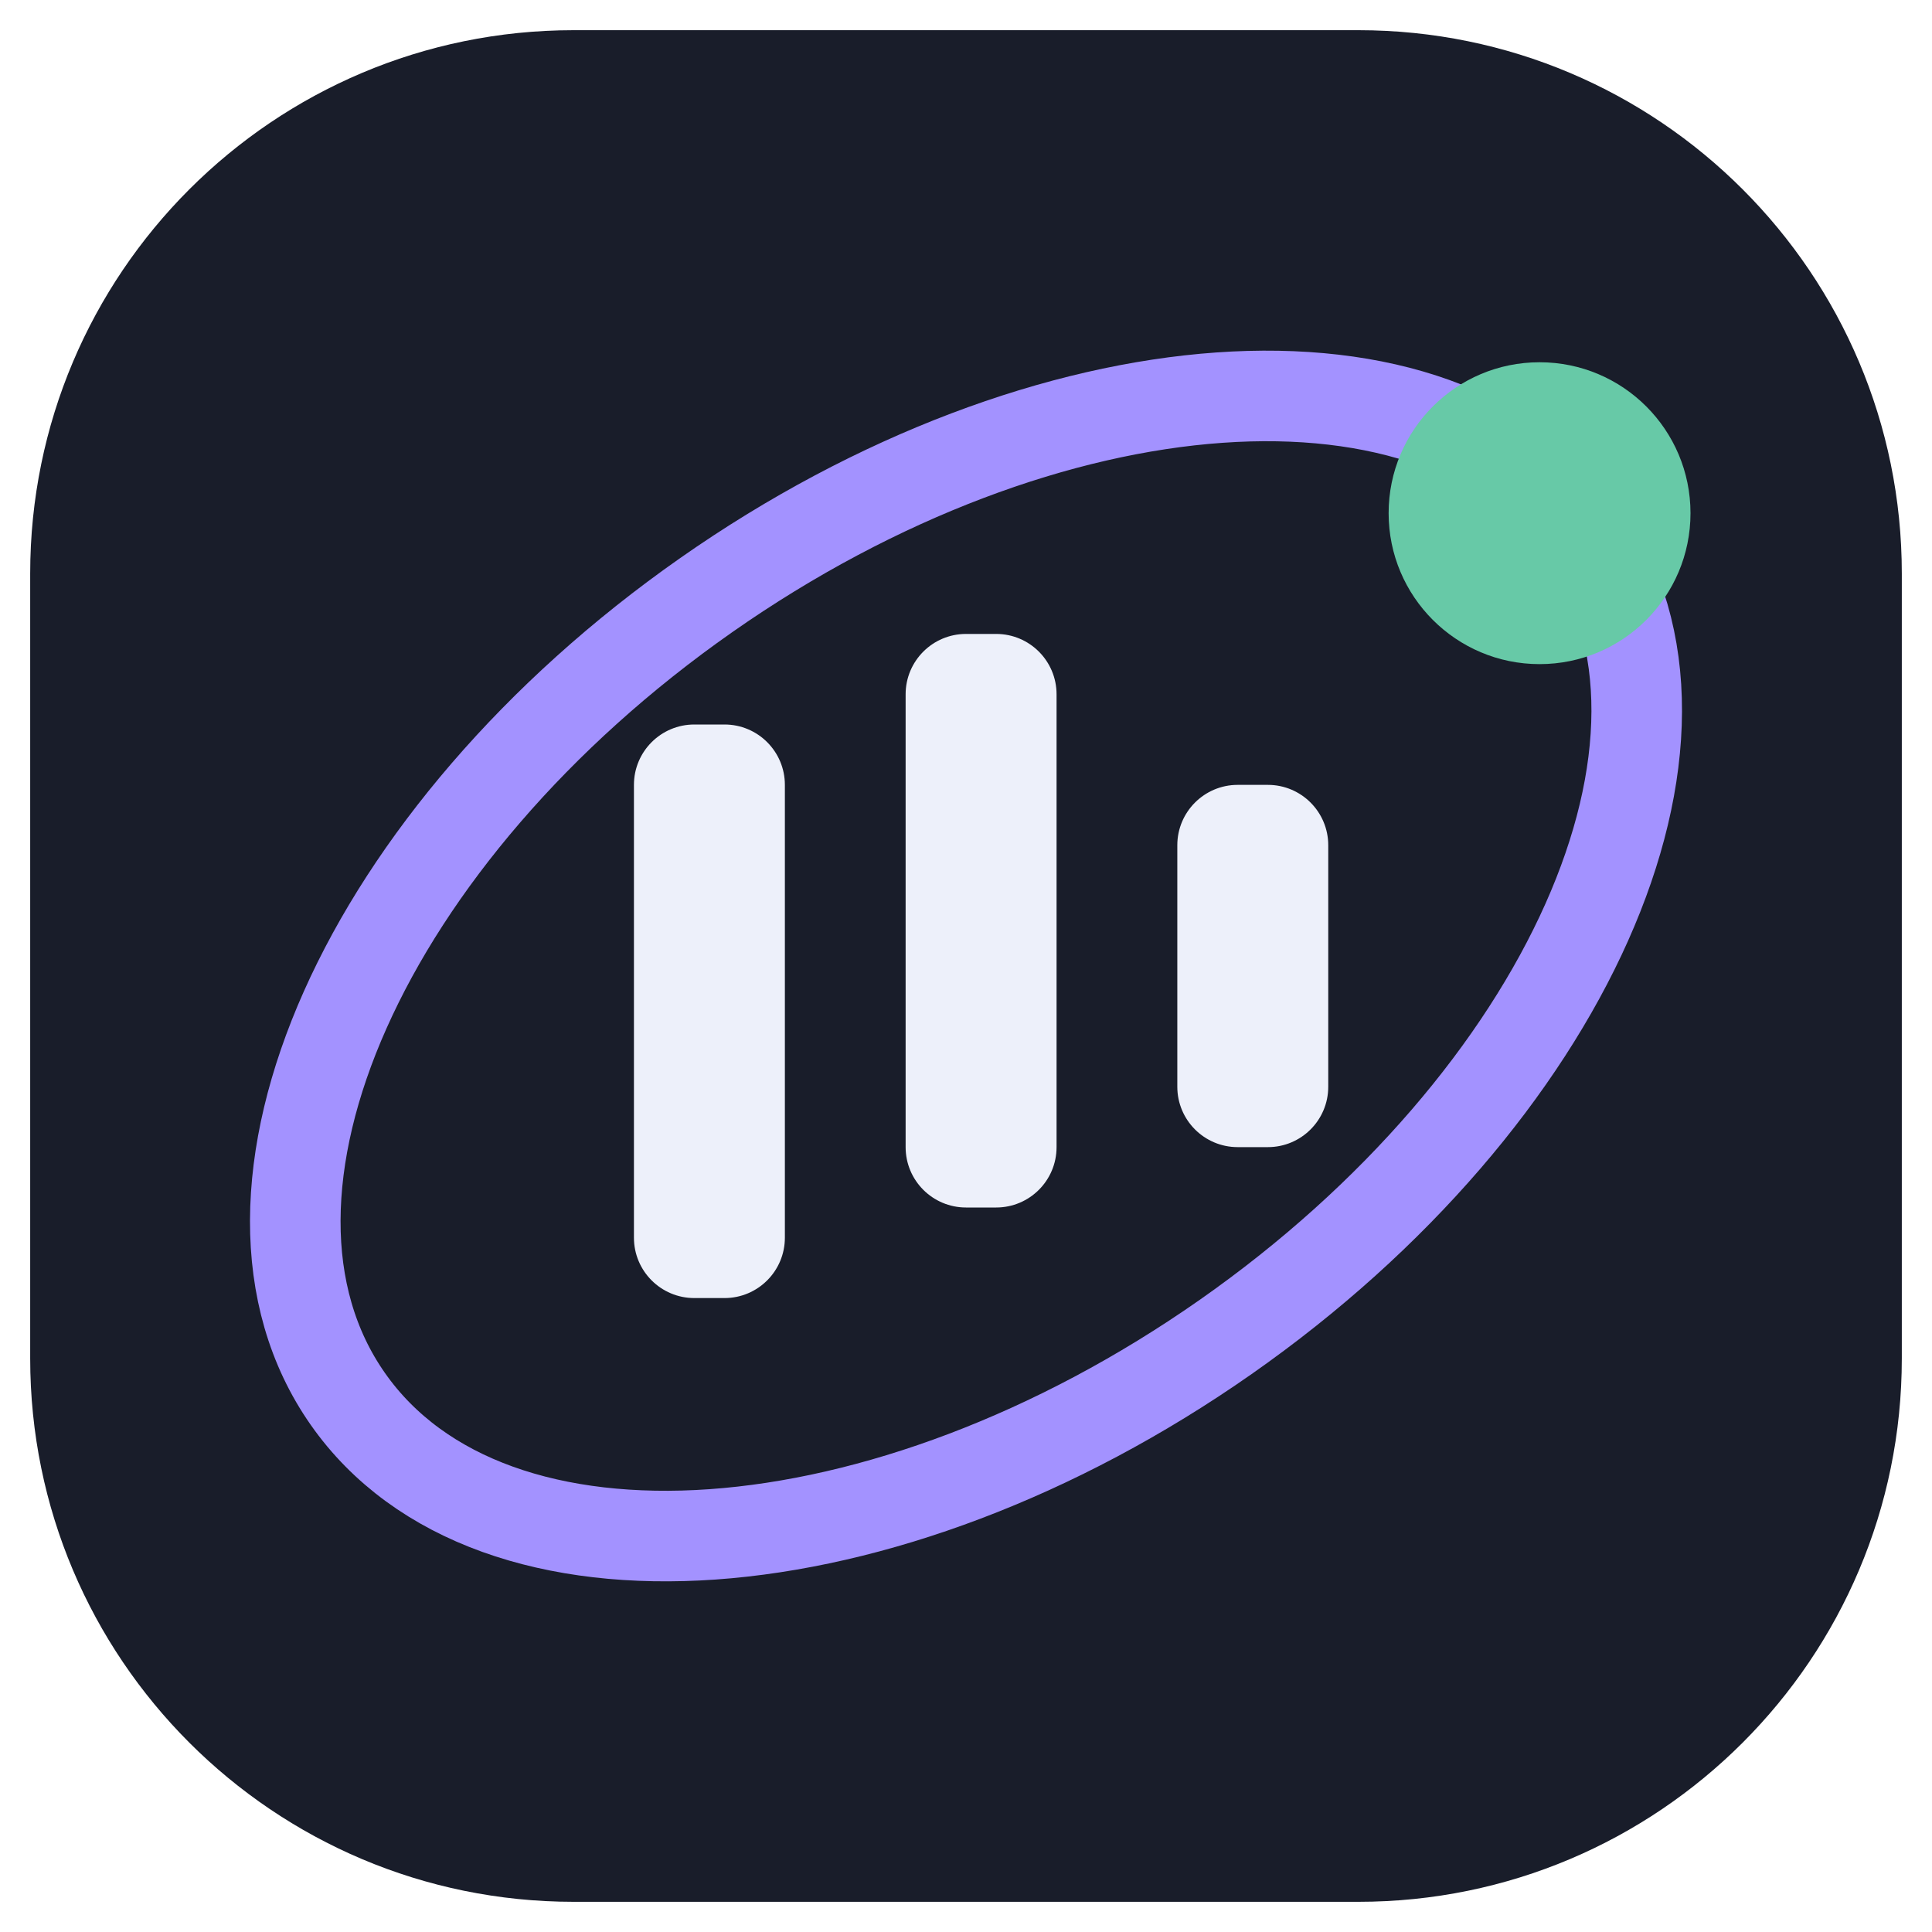
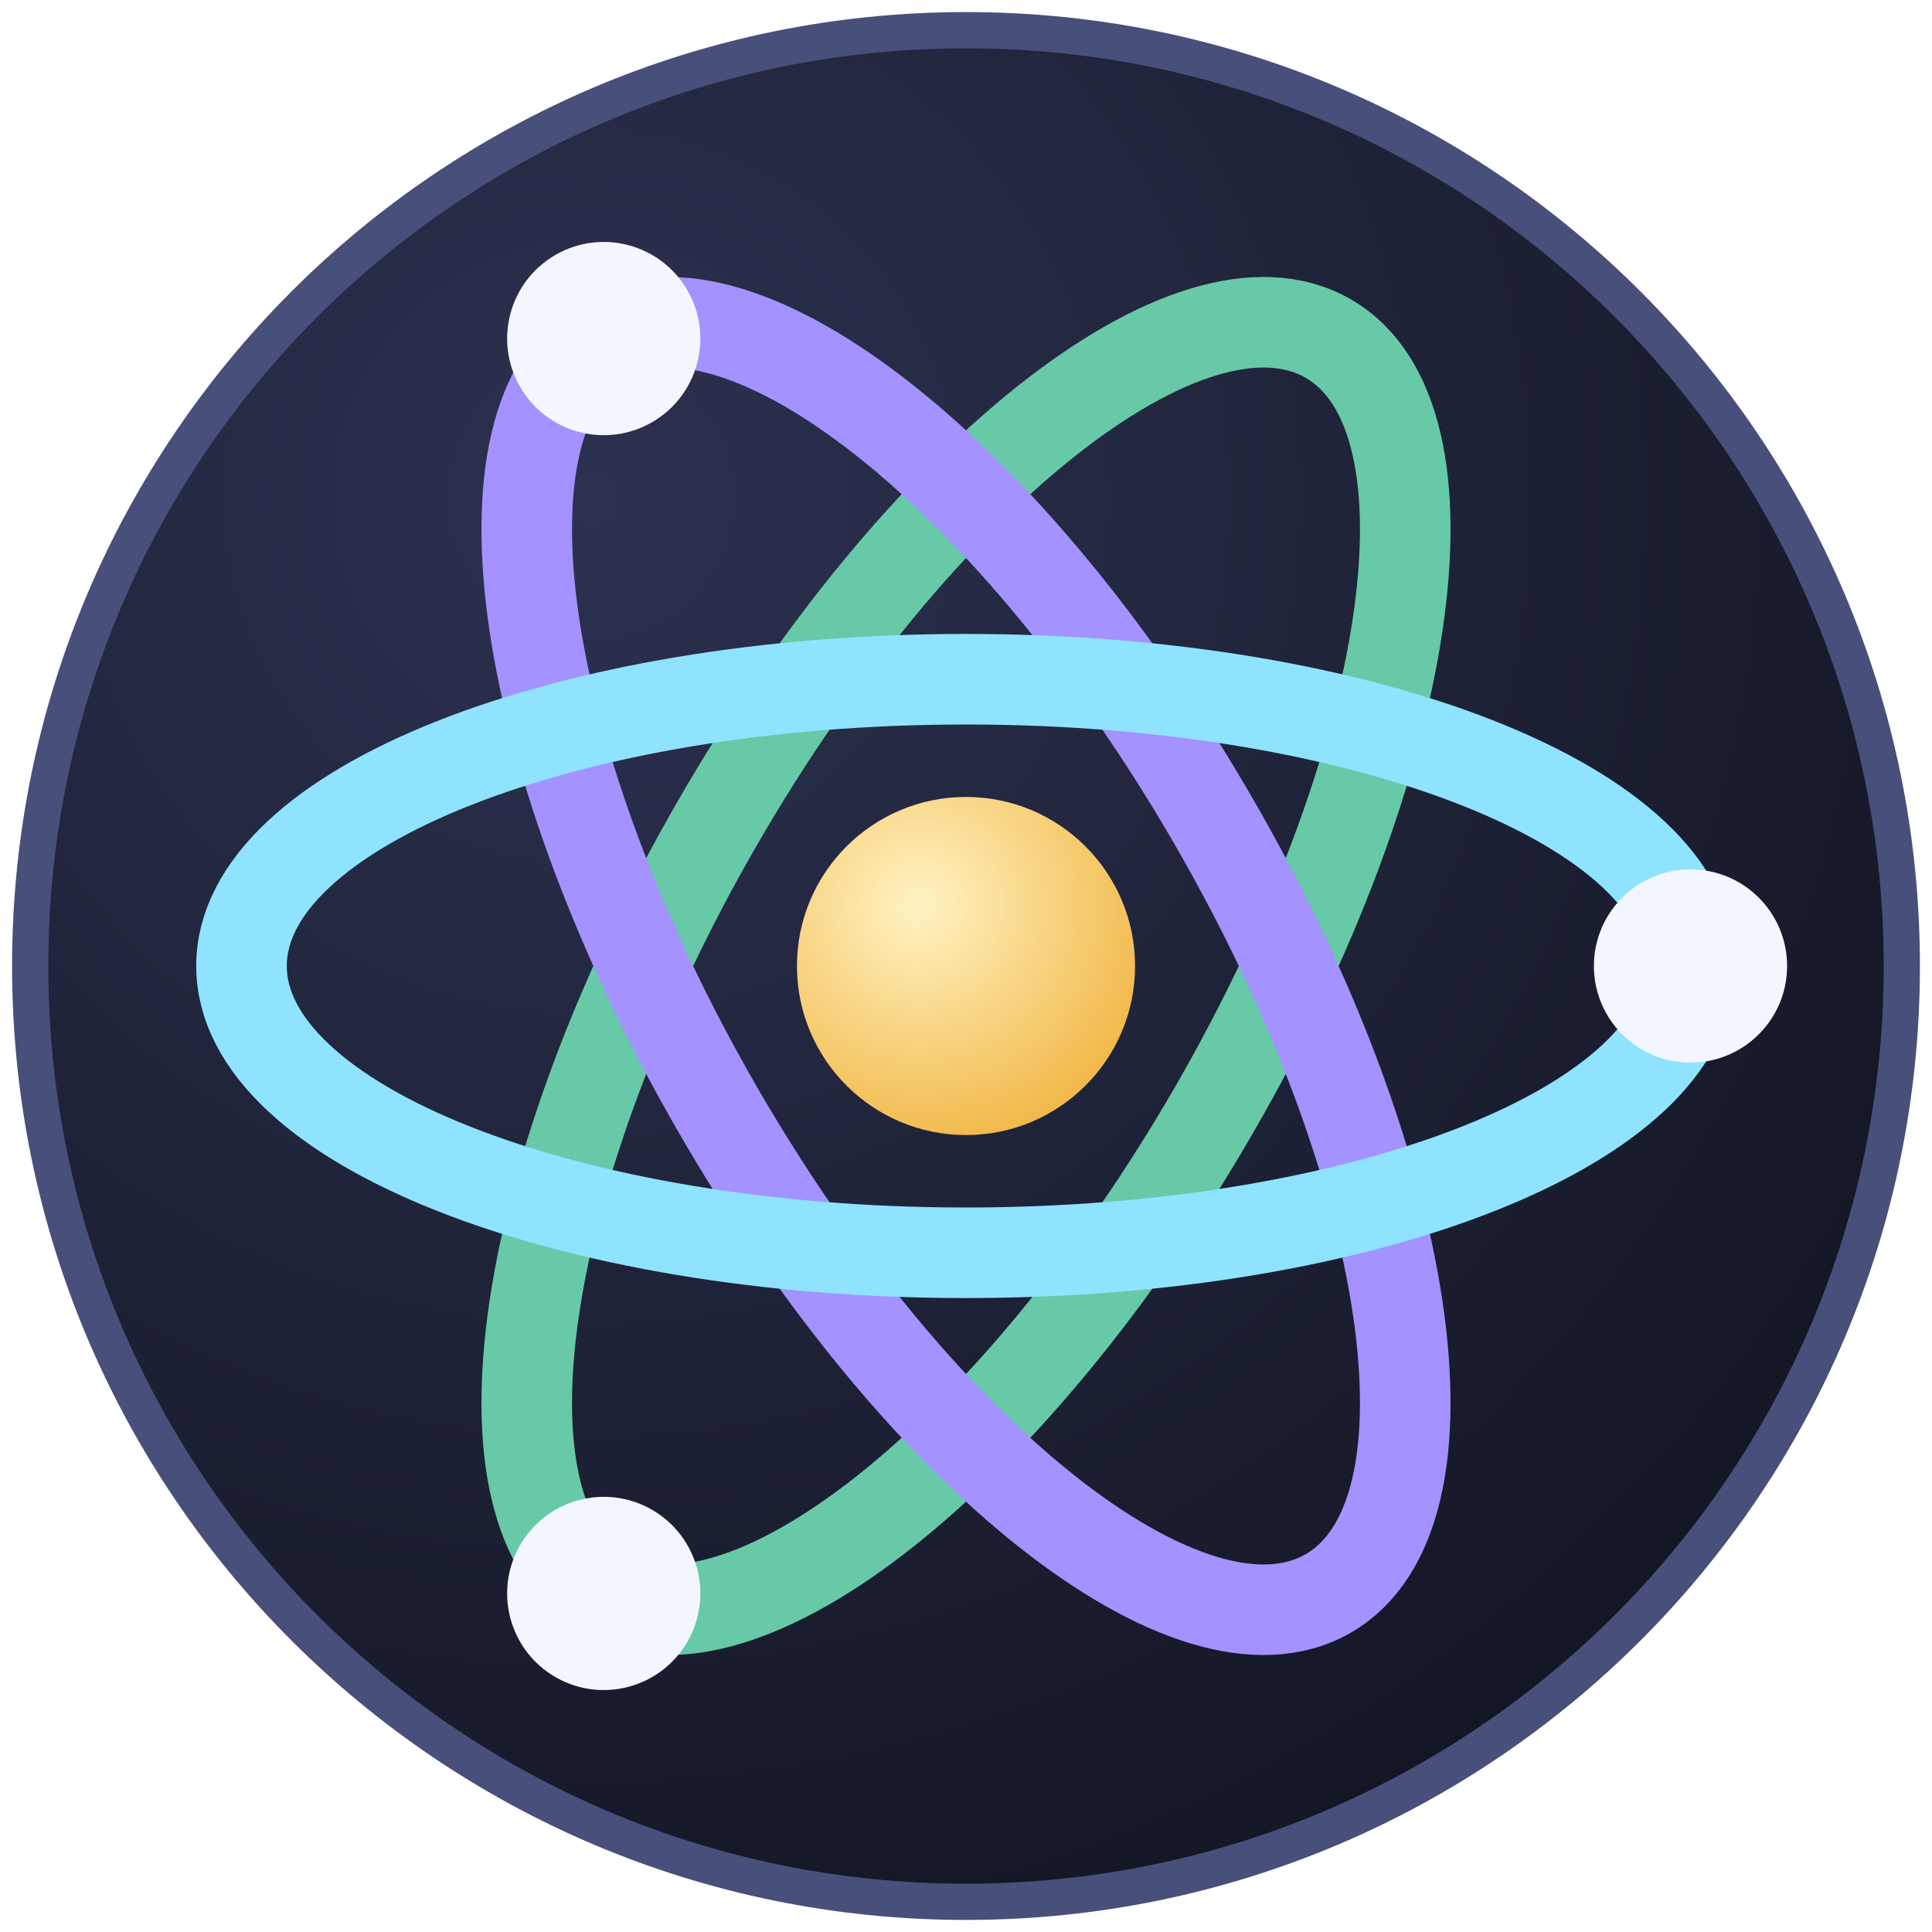
<svg xmlns="http://www.w3.org/2000/svg" width="64" height="64" viewBox="0 0 64 64">
-   <rect x="1" y="1" width="62" height="62" rx="18" fill="#191d2a" />
-   <ellipse cx="32" cy="32" rx="25" ry="15" transform="rotate(-35 32 32)" fill="none" stroke="#a392ff" stroke-width="3" />
-   <rect x="21" y="24" width="5" height="19" rx="2" fill="#edf0fa" />
-   <rect x="30" y="21" width="5" height="19" rx="2" fill="#edf0fa" />
-   <rect x="39" y="26" width="5" height="12" rx="2" fill="#edf0fa" />
-   <circle cx="51" cy="17" r="5" fill="#67c9a7" />
+   <defs>
+     <radialGradient id="badge" cx="0.3" cy="0.25" r="0.85">
+       <stop offset="0" stop-color="#2c3150" />
+       <stop offset="1" stop-color="#121522" />
+     </radialGradient>
+     <radialGradient id="nucleus" cx="0.36" cy="0.32" r="0.72">
+       <stop offset="0" stop-color="#fff3c4" />
+       <stop offset="1" stop-color="#f2b94a" />
+     </radialGradient>
+   </defs>
+   <style>
+     .orbit { fill: none; stroke-width: 3; }
+     @media (max-width: 40px) {
+       .orbit { stroke-width: 4.4; }
+       .electron { display: none; }
+     }
+   </style>
+   <circle cx="32" cy="32" r="31" fill="url(#badge)" stroke="#474f7a" stroke-width="1.2" />
+   <g transform="rotate(120 32 32)">
+     <ellipse class="orbit" cx="32" cy="32" rx="24" ry="9.5" stroke="#67c9a7" />
+     <circle class="electron" cx="56" cy="32" r="3.2" fill="#f4f6ff" />
+   </g>
+   <g transform="rotate(60 32 32)">
+     <ellipse class="orbit" cx="32" cy="32" rx="24" ry="9.5" stroke="#a392ff" />
+     <circle class="electron" cx="8" cy="32" r="3.2" fill="#f4f6ff" />
+   </g>
+   <g>
+     <ellipse class="orbit" cx="32" cy="32" rx="24" ry="9.5" stroke="#8fe3ff" />
+     <circle class="electron" cx="56" cy="32" r="3.2" fill="#f4f6ff" />
+   </g>
+   <circle cx="32" cy="32" r="5.6" fill="url(#nucleus)" />
</svg>
